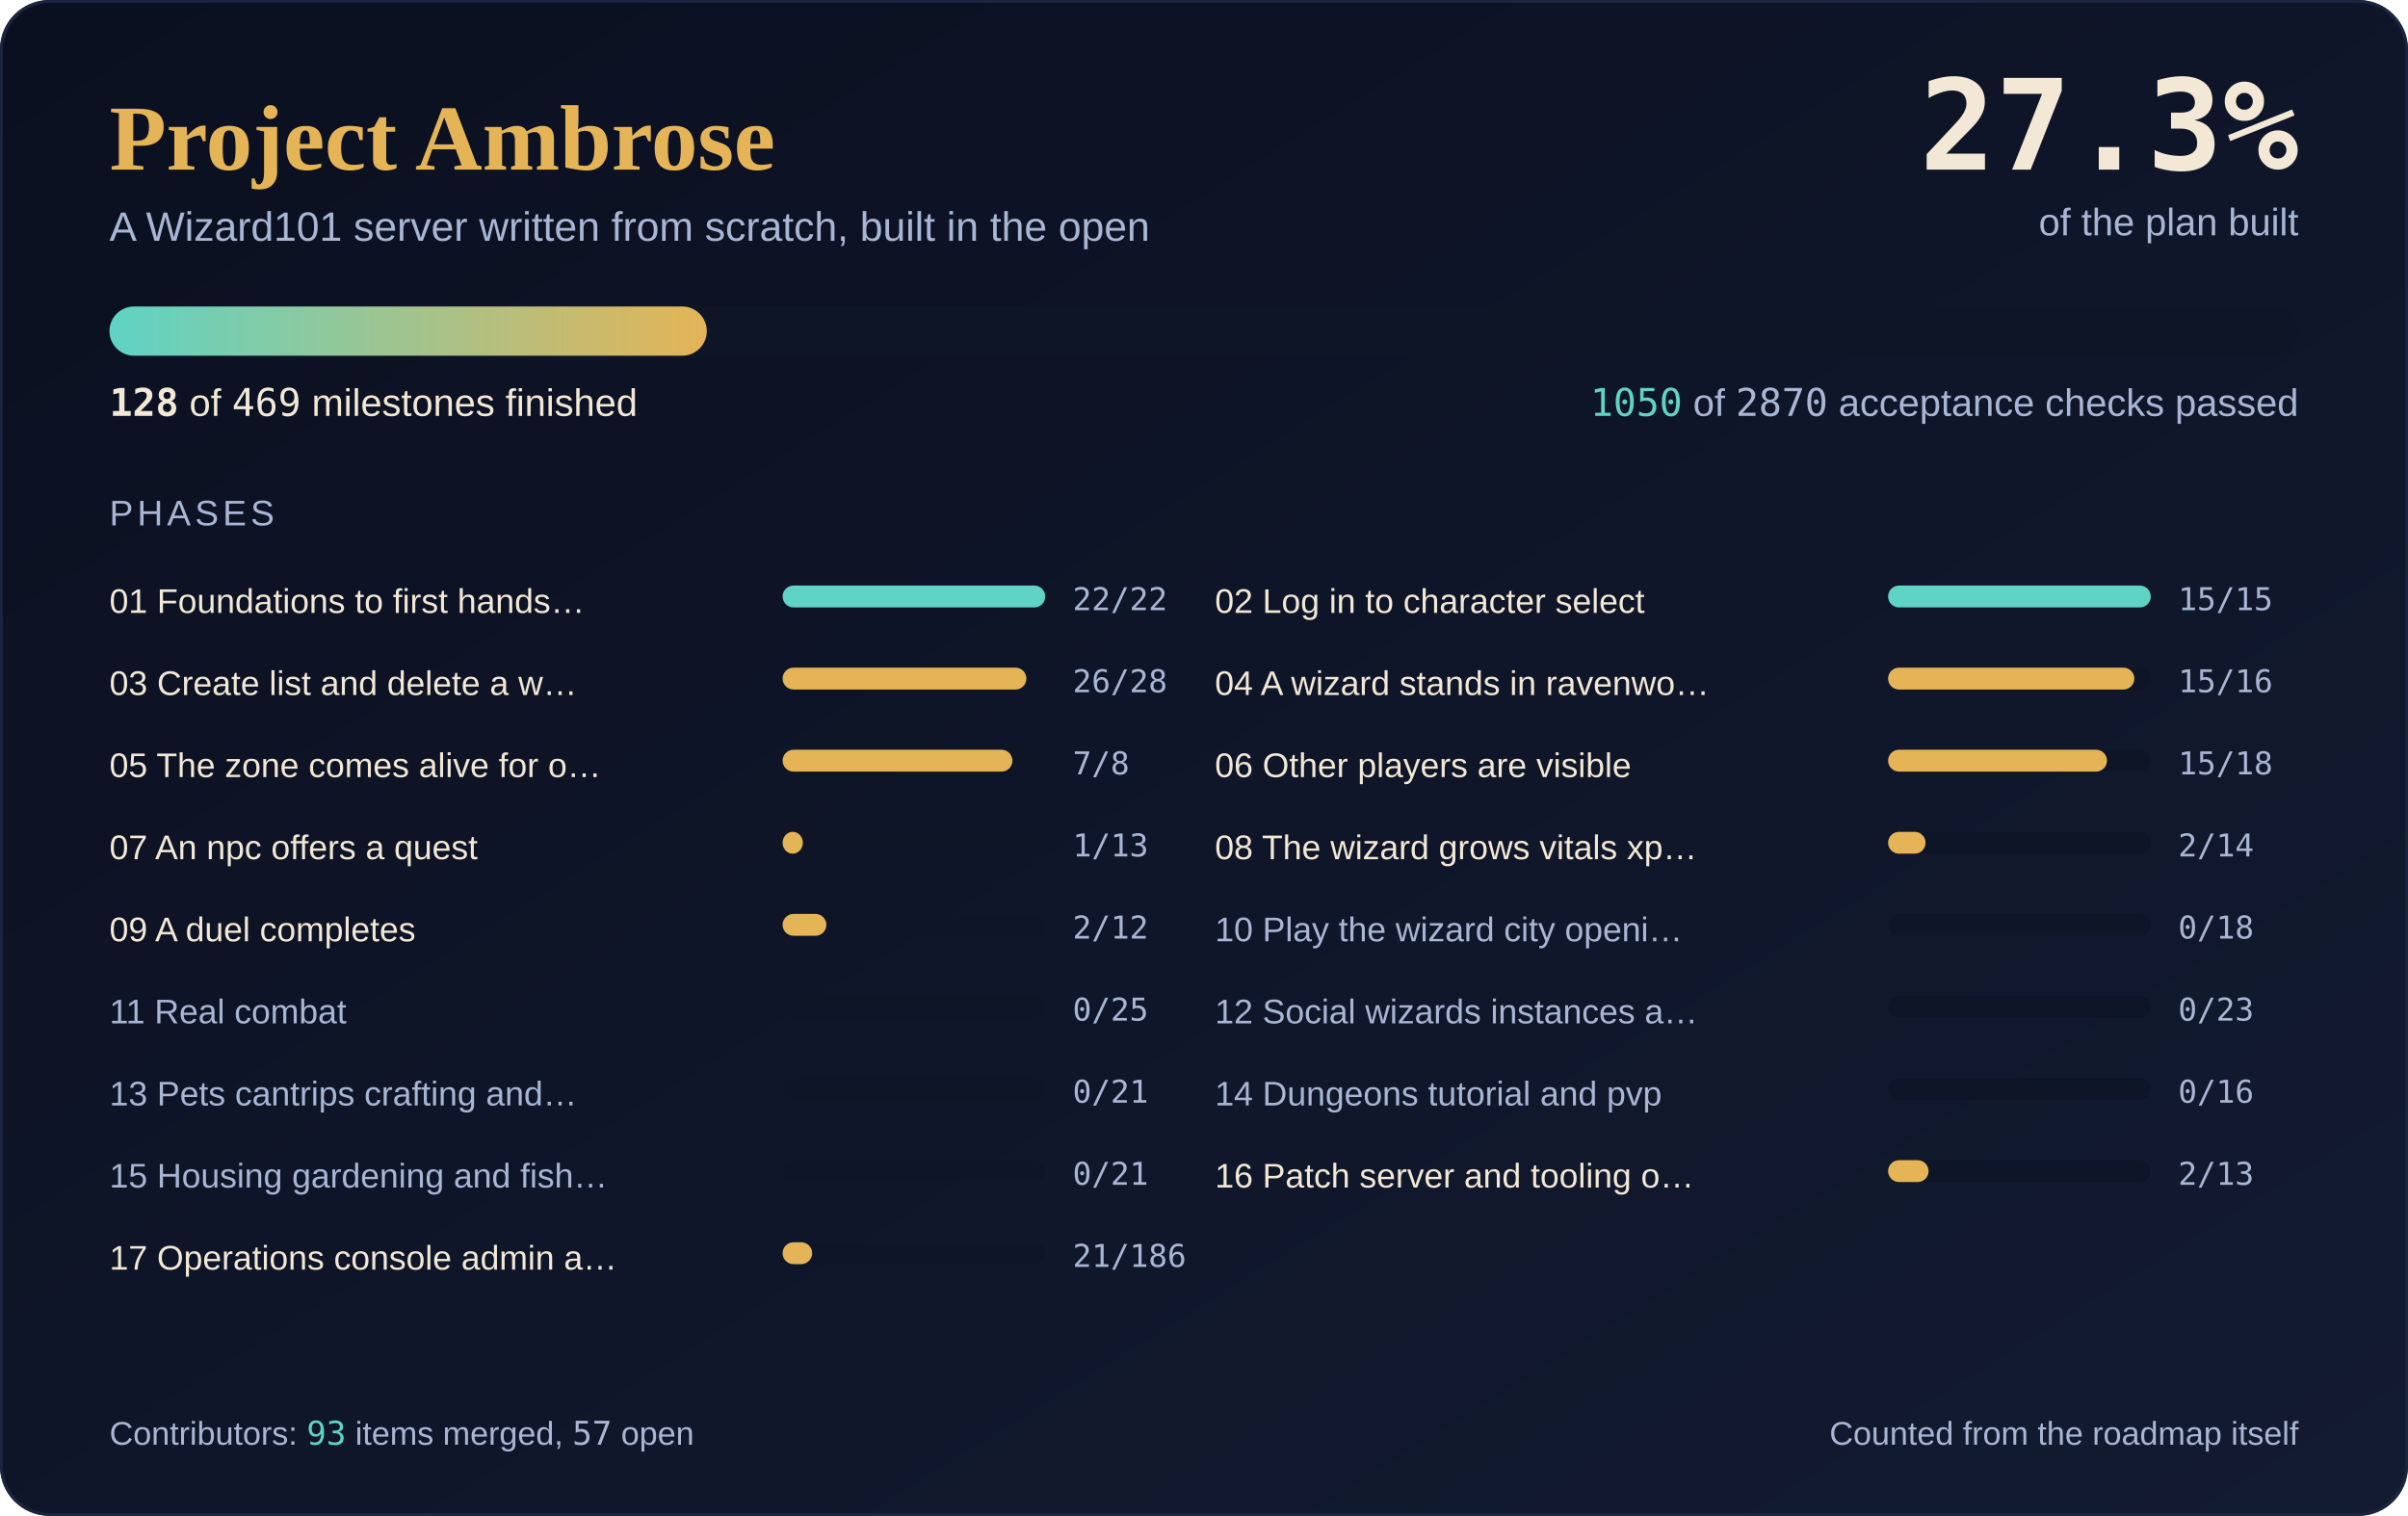
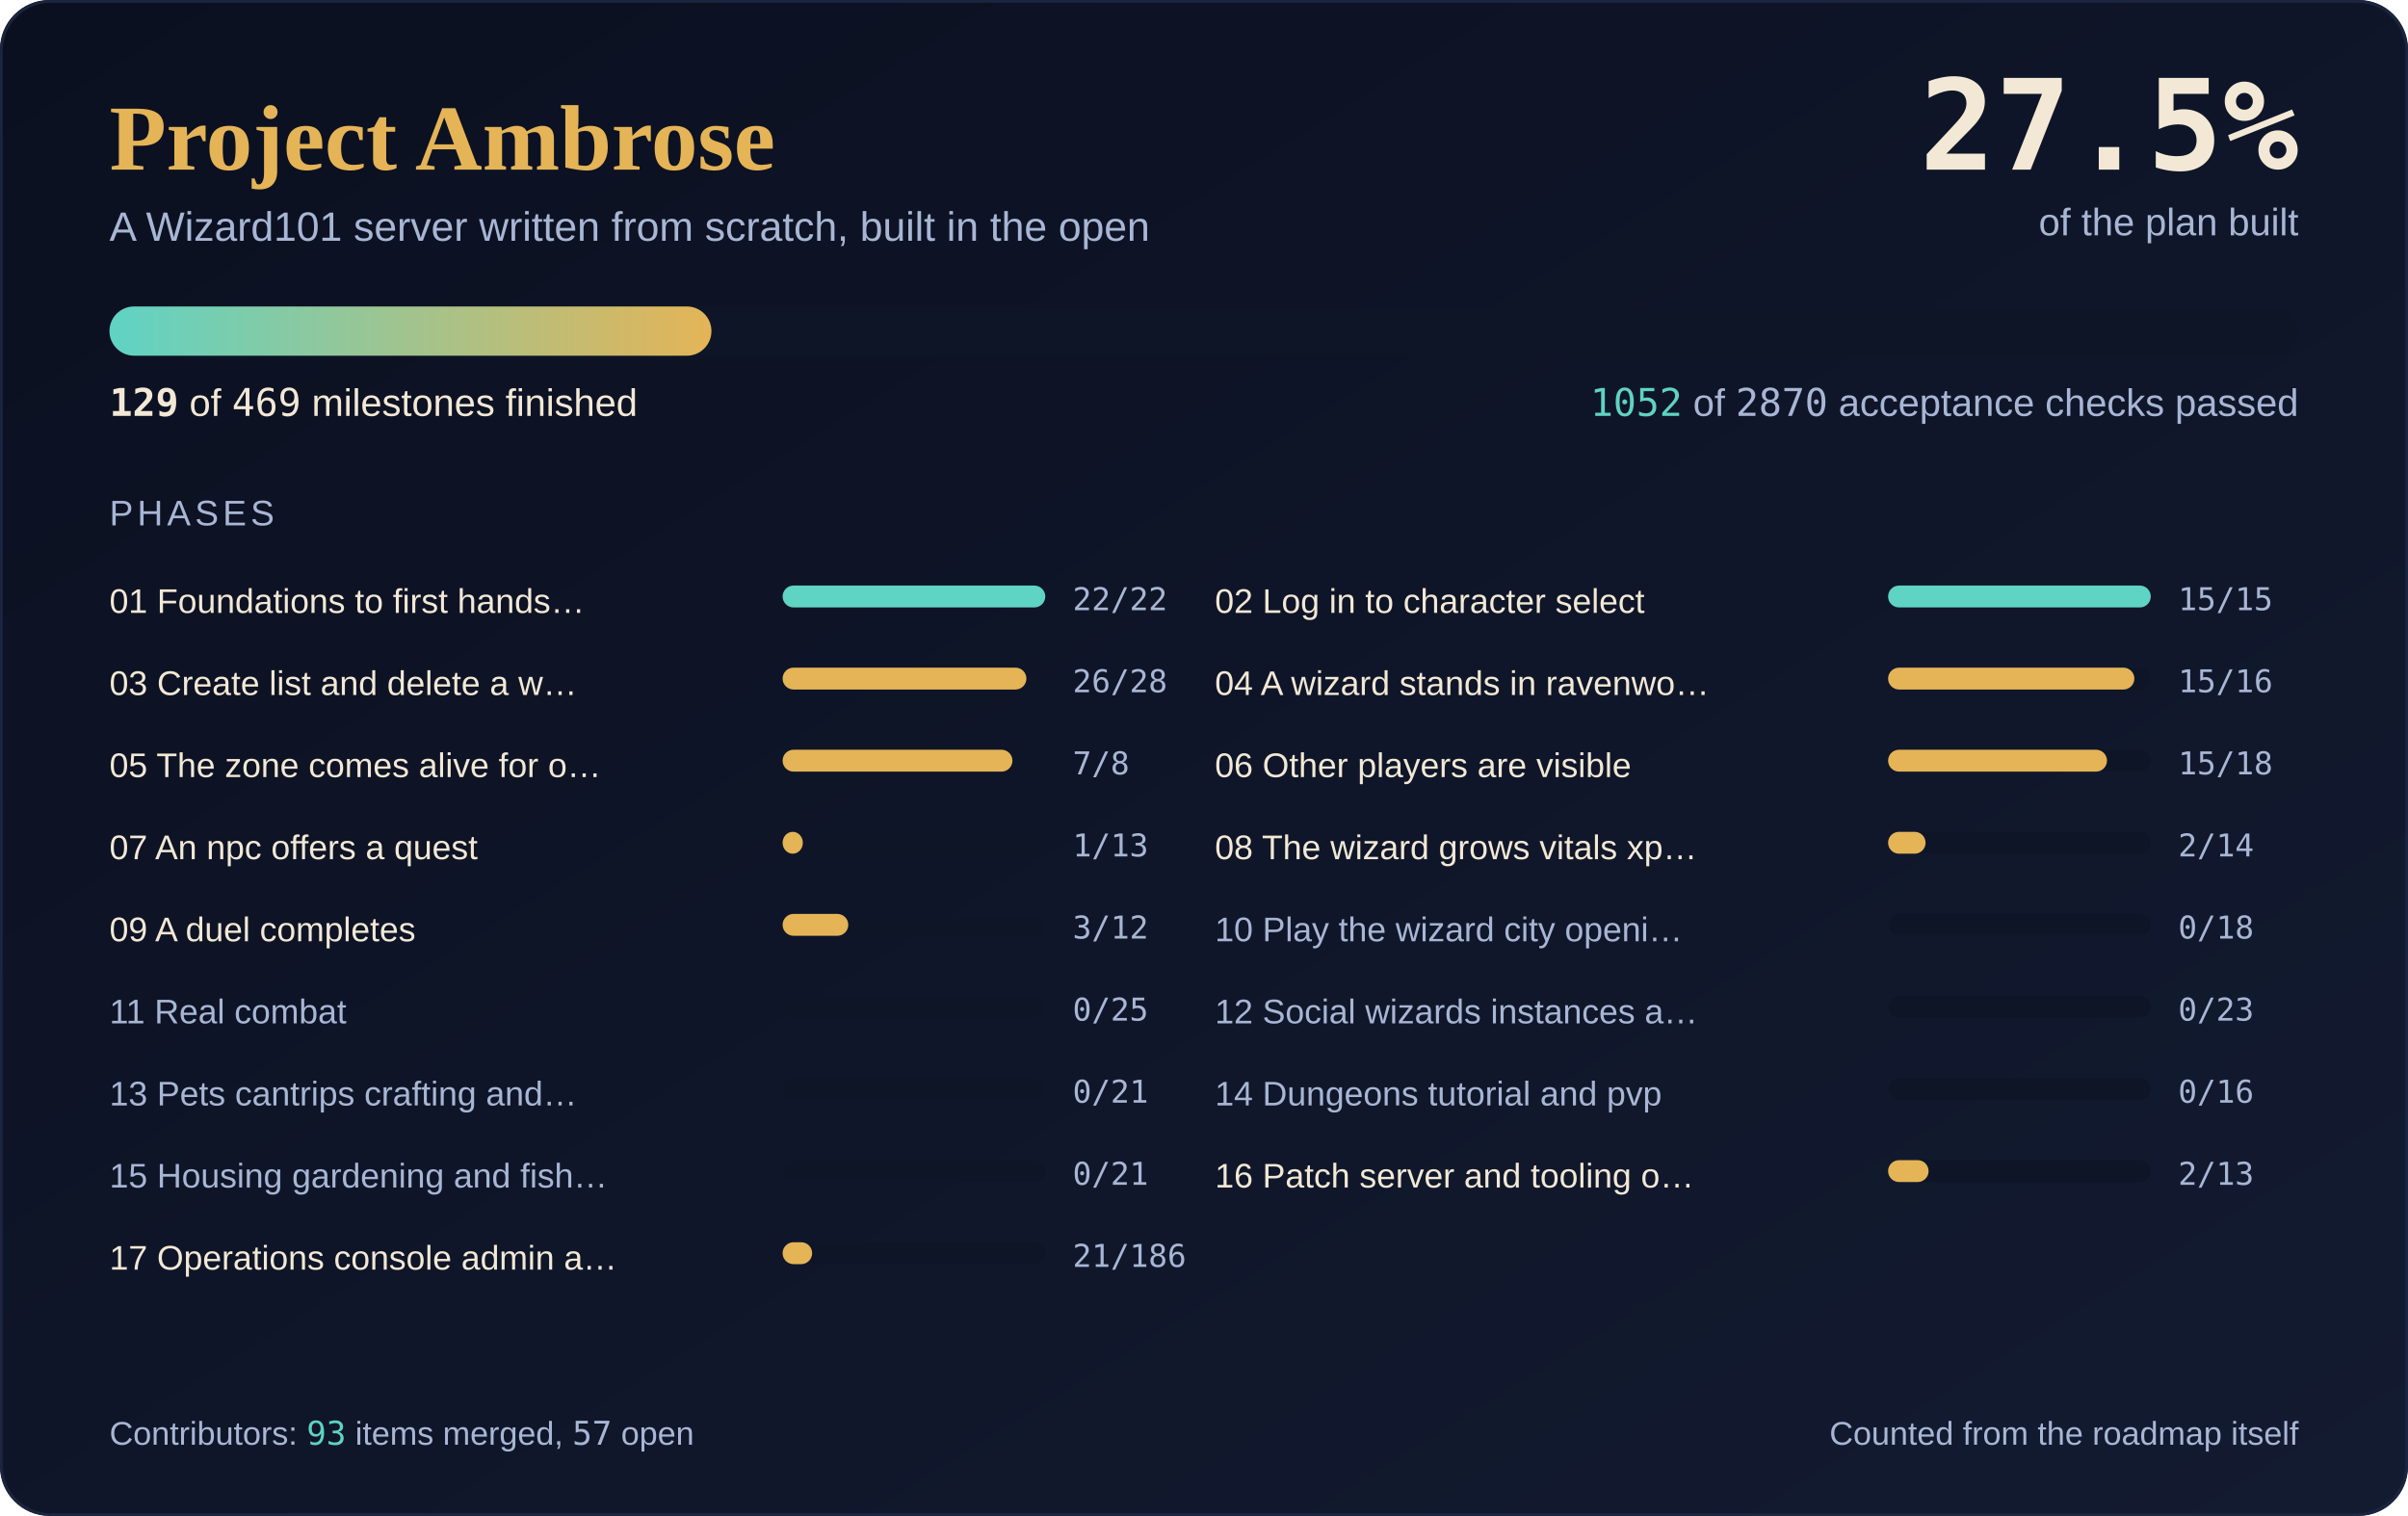
- <svg xmlns="http://www.w3.org/2000/svg" width="880" height="554" viewBox="0 0 880 554" role="img" aria-label="Project Ambrose progress: 128 of 469 milestones complete, 27.3 percent">
+ <svg xmlns="http://www.w3.org/2000/svg" width="880" height="554" viewBox="0 0 880 554" role="img" aria-label="Project Ambrose progress: 129 of 469 milestones complete, 27.5 percent">
  <defs>
    <linearGradient id="sky" x1="0" y1="0" x2="1" y2="1">
      <stop offset="0" stop-color="#0B1020" />
      <stop offset="1" stop-color="#131B31" />
    </linearGradient>
    <linearGradient id="fill" x1="0" y1="0" x2="1" y2="0">
      <stop offset="0" stop-color="#5FD3C4" />
      <stop offset="1" stop-color="#E4B457" />
    </linearGradient>
  </defs>
  <rect width="880" height="554" rx="18" fill="url(#sky)" />
  <rect x="0.5" y="0.5" width="879" height="553" rx="18" fill="none" stroke="#1B2540" />
  <text x="40" y="62" font-family="'Cormorant Garamond', Georgia, 'Times New Roman', serif" font-size="34" font-weight="600" fill="#E4B457">Project Ambrose</text>
  <text x="40" y="88" font-family="Karla, 'Segoe UI', 'Helvetica Neue', Arial, sans-serif" font-size="15" fill="#A8B6D4">A Wizard101 server written from scratch, built in the open</text>
-   <text x="840" y="62" text-anchor="end" font-family="'JetBrains Mono', Consolas, 'DejaVu Sans Mono', monospace" font-size="46" font-weight="700" fill="#F2E8D5">27.3%</text>
+   <text x="840" y="62" text-anchor="end" font-family="'JetBrains Mono', Consolas, 'DejaVu Sans Mono', monospace" font-size="46" font-weight="700" fill="#F2E8D5">27.5%</text>
  <text x="840" y="86" text-anchor="end" font-family="Karla, 'Segoe UI', 'Helvetica Neue', Arial, sans-serif" font-size="14" fill="#A8B6D4">of the plan built</text>
  <rect x="40" y="112" width="800" height="18" rx="9.0" fill="#0E1527" />
-   <rect x="40" y="112" width="218.3" height="18" rx="9.0" fill="url(#fill)" />
+   <rect x="40" y="112" width="220.0" height="18" rx="9.0" fill="url(#fill)" />
  <text x="40" y="152" font-family="Karla, 'Segoe UI', 'Helvetica Neue', Arial, sans-serif" font-size="14" fill="#F2E8D5">
-     <tspan font-family="'JetBrains Mono', Consolas, 'DejaVu Sans Mono', monospace" font-weight="700">128</tspan> of <tspan font-family="'JetBrains Mono', Consolas, 'DejaVu Sans Mono', monospace">469</tspan> milestones finished</text>
+     <tspan font-family="'JetBrains Mono', Consolas, 'DejaVu Sans Mono', monospace" font-weight="700">129</tspan> of <tspan font-family="'JetBrains Mono', Consolas, 'DejaVu Sans Mono', monospace">469</tspan> milestones finished</text>
  <text x="840" y="152" text-anchor="end" font-family="Karla, 'Segoe UI', 'Helvetica Neue', Arial, sans-serif" font-size="14" fill="#A8B6D4">
-     <tspan font-family="'JetBrains Mono', Consolas, 'DejaVu Sans Mono', monospace" fill="#5FD3C4">1050</tspan> of <tspan font-family="'JetBrains Mono', Consolas, 'DejaVu Sans Mono', monospace">2870</tspan> acceptance checks passed</text>
+     <tspan font-family="'JetBrains Mono', Consolas, 'DejaVu Sans Mono', monospace" fill="#5FD3C4">1052</tspan> of <tspan font-family="'JetBrains Mono', Consolas, 'DejaVu Sans Mono', monospace">2870</tspan> acceptance checks passed</text>
  <text x="40" y="192" font-family="Karla, 'Segoe UI', 'Helvetica Neue', Arial, sans-serif" font-size="13" fill="#A8B6D4" letter-spacing="1.5">PHASES</text>
  <text x="40" y="224" font-family="Karla, 'Segoe UI', 'Helvetica Neue', Arial, sans-serif" font-size="12.5" fill="#F2E8D5">01 Foundations to first hands…</text>
  <rect x="286" y="214" width="96" height="8" rx="4.0" fill="#0E1527" />
  <rect x="286" y="214" width="96.0" height="8" rx="4.0" fill="#5FD3C4" />
  <text x="392" y="223" font-family="'JetBrains Mono', Consolas, 'DejaVu Sans Mono', monospace" font-size="11.5" fill="#A8B6D4">22/22</text>
  <text x="444" y="224" font-family="Karla, 'Segoe UI', 'Helvetica Neue', Arial, sans-serif" font-size="12.5" fill="#F2E8D5">02 Log in to character select</text>
  <rect x="690" y="214" width="96" height="8" rx="4.0" fill="#0E1527" />
  <rect x="690" y="214" width="96.0" height="8" rx="4.0" fill="#5FD3C4" />
  <text x="796" y="223" font-family="'JetBrains Mono', Consolas, 'DejaVu Sans Mono', monospace" font-size="11.5" fill="#A8B6D4">15/15</text>
  <text x="40" y="254" font-family="Karla, 'Segoe UI', 'Helvetica Neue', Arial, sans-serif" font-size="12.5" fill="#F2E8D5">03 Create list and delete a w…</text>
  <rect x="286" y="244" width="96" height="8" rx="4.0" fill="#0E1527" />
  <rect x="286" y="244" width="89.1" height="8" rx="4.0" fill="#E4B457" />
  <text x="392" y="253" font-family="'JetBrains Mono', Consolas, 'DejaVu Sans Mono', monospace" font-size="11.5" fill="#A8B6D4">26/28</text>
  <text x="444" y="254" font-family="Karla, 'Segoe UI', 'Helvetica Neue', Arial, sans-serif" font-size="12.5" fill="#F2E8D5">04 A wizard stands in ravenwo…</text>
  <rect x="690" y="244" width="96" height="8" rx="4.0" fill="#0E1527" />
  <rect x="690" y="244" width="90.0" height="8" rx="4.0" fill="#E4B457" />
  <text x="796" y="253" font-family="'JetBrains Mono', Consolas, 'DejaVu Sans Mono', monospace" font-size="11.5" fill="#A8B6D4">15/16</text>
  <text x="40" y="284" font-family="Karla, 'Segoe UI', 'Helvetica Neue', Arial, sans-serif" font-size="12.5" fill="#F2E8D5">05 The zone comes alive for o…</text>
  <rect x="286" y="274" width="96" height="8" rx="4.0" fill="#0E1527" />
  <rect x="286" y="274" width="84.0" height="8" rx="4.0" fill="#E4B457" />
  <text x="392" y="283" font-family="'JetBrains Mono', Consolas, 'DejaVu Sans Mono', monospace" font-size="11.5" fill="#A8B6D4">7/8</text>
  <text x="444" y="284" font-family="Karla, 'Segoe UI', 'Helvetica Neue', Arial, sans-serif" font-size="12.5" fill="#F2E8D5">06 Other players are visible</text>
  <rect x="690" y="274" width="96" height="8" rx="4.0" fill="#0E1527" />
  <rect x="690" y="274" width="80.0" height="8" rx="4.0" fill="#E4B457" />
  <text x="796" y="283" font-family="'JetBrains Mono', Consolas, 'DejaVu Sans Mono', monospace" font-size="11.5" fill="#A8B6D4">15/18</text>
  <text x="40" y="314" font-family="Karla, 'Segoe UI', 'Helvetica Neue', Arial, sans-serif" font-size="12.5" fill="#F2E8D5">07 An npc offers a quest</text>
  <rect x="286" y="304" width="96" height="8" rx="4.0" fill="#0E1527" />
  <rect x="286" y="304" width="7.4" height="8" rx="4.0" fill="#E4B457" />
  <text x="392" y="313" font-family="'JetBrains Mono', Consolas, 'DejaVu Sans Mono', monospace" font-size="11.5" fill="#A8B6D4">1/13</text>
  <text x="444" y="314" font-family="Karla, 'Segoe UI', 'Helvetica Neue', Arial, sans-serif" font-size="12.5" fill="#F2E8D5">08 The wizard grows vitals xp…</text>
  <rect x="690" y="304" width="96" height="8" rx="4.0" fill="#0E1527" />
  <rect x="690" y="304" width="13.7" height="8" rx="4.0" fill="#E4B457" />
  <text x="796" y="313" font-family="'JetBrains Mono', Consolas, 'DejaVu Sans Mono', monospace" font-size="11.5" fill="#A8B6D4">2/14</text>
  <text x="40" y="344" font-family="Karla, 'Segoe UI', 'Helvetica Neue', Arial, sans-serif" font-size="12.5" fill="#F2E8D5">09 A duel completes</text>
  <rect x="286" y="334" width="96" height="8" rx="4.0" fill="#0E1527" />
-   <rect x="286" y="334" width="16.0" height="8" rx="4.0" fill="#E4B457" />
-   <text x="392" y="343" font-family="'JetBrains Mono', Consolas, 'DejaVu Sans Mono', monospace" font-size="11.5" fill="#A8B6D4">2/12</text>
+   <rect x="286" y="334" width="24.0" height="8" rx="4.0" fill="#E4B457" />
+   <text x="392" y="343" font-family="'JetBrains Mono', Consolas, 'DejaVu Sans Mono', monospace" font-size="11.5" fill="#A8B6D4">3/12</text>
  <text x="444" y="344" font-family="Karla, 'Segoe UI', 'Helvetica Neue', Arial, sans-serif" font-size="12.5" fill="#A8B6D4">10 Play the wizard city openi…</text>
  <rect x="690" y="334" width="96" height="8" rx="4.0" fill="#0E1527" />
  <text x="796" y="343" font-family="'JetBrains Mono', Consolas, 'DejaVu Sans Mono', monospace" font-size="11.5" fill="#A8B6D4">0/18</text>
  <text x="40" y="374" font-family="Karla, 'Segoe UI', 'Helvetica Neue', Arial, sans-serif" font-size="12.5" fill="#A8B6D4">11 Real combat</text>
  <rect x="286" y="364" width="96" height="8" rx="4.0" fill="#0E1527" />
  <text x="392" y="373" font-family="'JetBrains Mono', Consolas, 'DejaVu Sans Mono', monospace" font-size="11.5" fill="#A8B6D4">0/25</text>
  <text x="444" y="374" font-family="Karla, 'Segoe UI', 'Helvetica Neue', Arial, sans-serif" font-size="12.5" fill="#A8B6D4">12 Social wizards instances a…</text>
  <rect x="690" y="364" width="96" height="8" rx="4.0" fill="#0E1527" />
  <text x="796" y="373" font-family="'JetBrains Mono', Consolas, 'DejaVu Sans Mono', monospace" font-size="11.5" fill="#A8B6D4">0/23</text>
  <text x="40" y="404" font-family="Karla, 'Segoe UI', 'Helvetica Neue', Arial, sans-serif" font-size="12.5" fill="#A8B6D4">13 Pets cantrips crafting and…</text>
  <rect x="286" y="394" width="96" height="8" rx="4.0" fill="#0E1527" />
  <text x="392" y="403" font-family="'JetBrains Mono', Consolas, 'DejaVu Sans Mono', monospace" font-size="11.5" fill="#A8B6D4">0/21</text>
  <text x="444" y="404" font-family="Karla, 'Segoe UI', 'Helvetica Neue', Arial, sans-serif" font-size="12.5" fill="#A8B6D4">14 Dungeons tutorial and pvp</text>
  <rect x="690" y="394" width="96" height="8" rx="4.0" fill="#0E1527" />
  <text x="796" y="403" font-family="'JetBrains Mono', Consolas, 'DejaVu Sans Mono', monospace" font-size="11.5" fill="#A8B6D4">0/16</text>
  <text x="40" y="434" font-family="Karla, 'Segoe UI', 'Helvetica Neue', Arial, sans-serif" font-size="12.5" fill="#A8B6D4">15 Housing gardening and fish…</text>
  <rect x="286" y="424" width="96" height="8" rx="4.0" fill="#0E1527" />
  <text x="392" y="433" font-family="'JetBrains Mono', Consolas, 'DejaVu Sans Mono', monospace" font-size="11.5" fill="#A8B6D4">0/21</text>
  <text x="444" y="434" font-family="Karla, 'Segoe UI', 'Helvetica Neue', Arial, sans-serif" font-size="12.5" fill="#F2E8D5">16 Patch server and tooling o…</text>
  <rect x="690" y="424" width="96" height="8" rx="4.0" fill="#0E1527" />
  <rect x="690" y="424" width="14.8" height="8" rx="4.0" fill="#E4B457" />
  <text x="796" y="433" font-family="'JetBrains Mono', Consolas, 'DejaVu Sans Mono', monospace" font-size="11.5" fill="#A8B6D4">2/13</text>
  <text x="40" y="464" font-family="Karla, 'Segoe UI', 'Helvetica Neue', Arial, sans-serif" font-size="12.5" fill="#F2E8D5">17 Operations console admin a…</text>
  <rect x="286" y="454" width="96" height="8" rx="4.0" fill="#0E1527" />
  <rect x="286" y="454" width="10.8" height="8" rx="4.0" fill="#E4B457" />
  <text x="392" y="463" font-family="'JetBrains Mono', Consolas, 'DejaVu Sans Mono', monospace" font-size="11.5" fill="#A8B6D4">21/186</text>
  <text x="40" y="528" font-family="Karla, 'Segoe UI', 'Helvetica Neue', Arial, sans-serif" font-size="12" fill="#A8B6D4">Contributors: <tspan font-family="'JetBrains Mono', Consolas, 'DejaVu Sans Mono', monospace" fill="#5FD3C4">93</tspan> items merged, <tspan font-family="'JetBrains Mono', Consolas, 'DejaVu Sans Mono', monospace">57</tspan> open</text>
  <text x="840" y="528" text-anchor="end" font-family="Karla, 'Segoe UI', 'Helvetica Neue', Arial, sans-serif" font-size="12" fill="#A8B6D4">Counted from the roadmap itself</text>
</svg>
